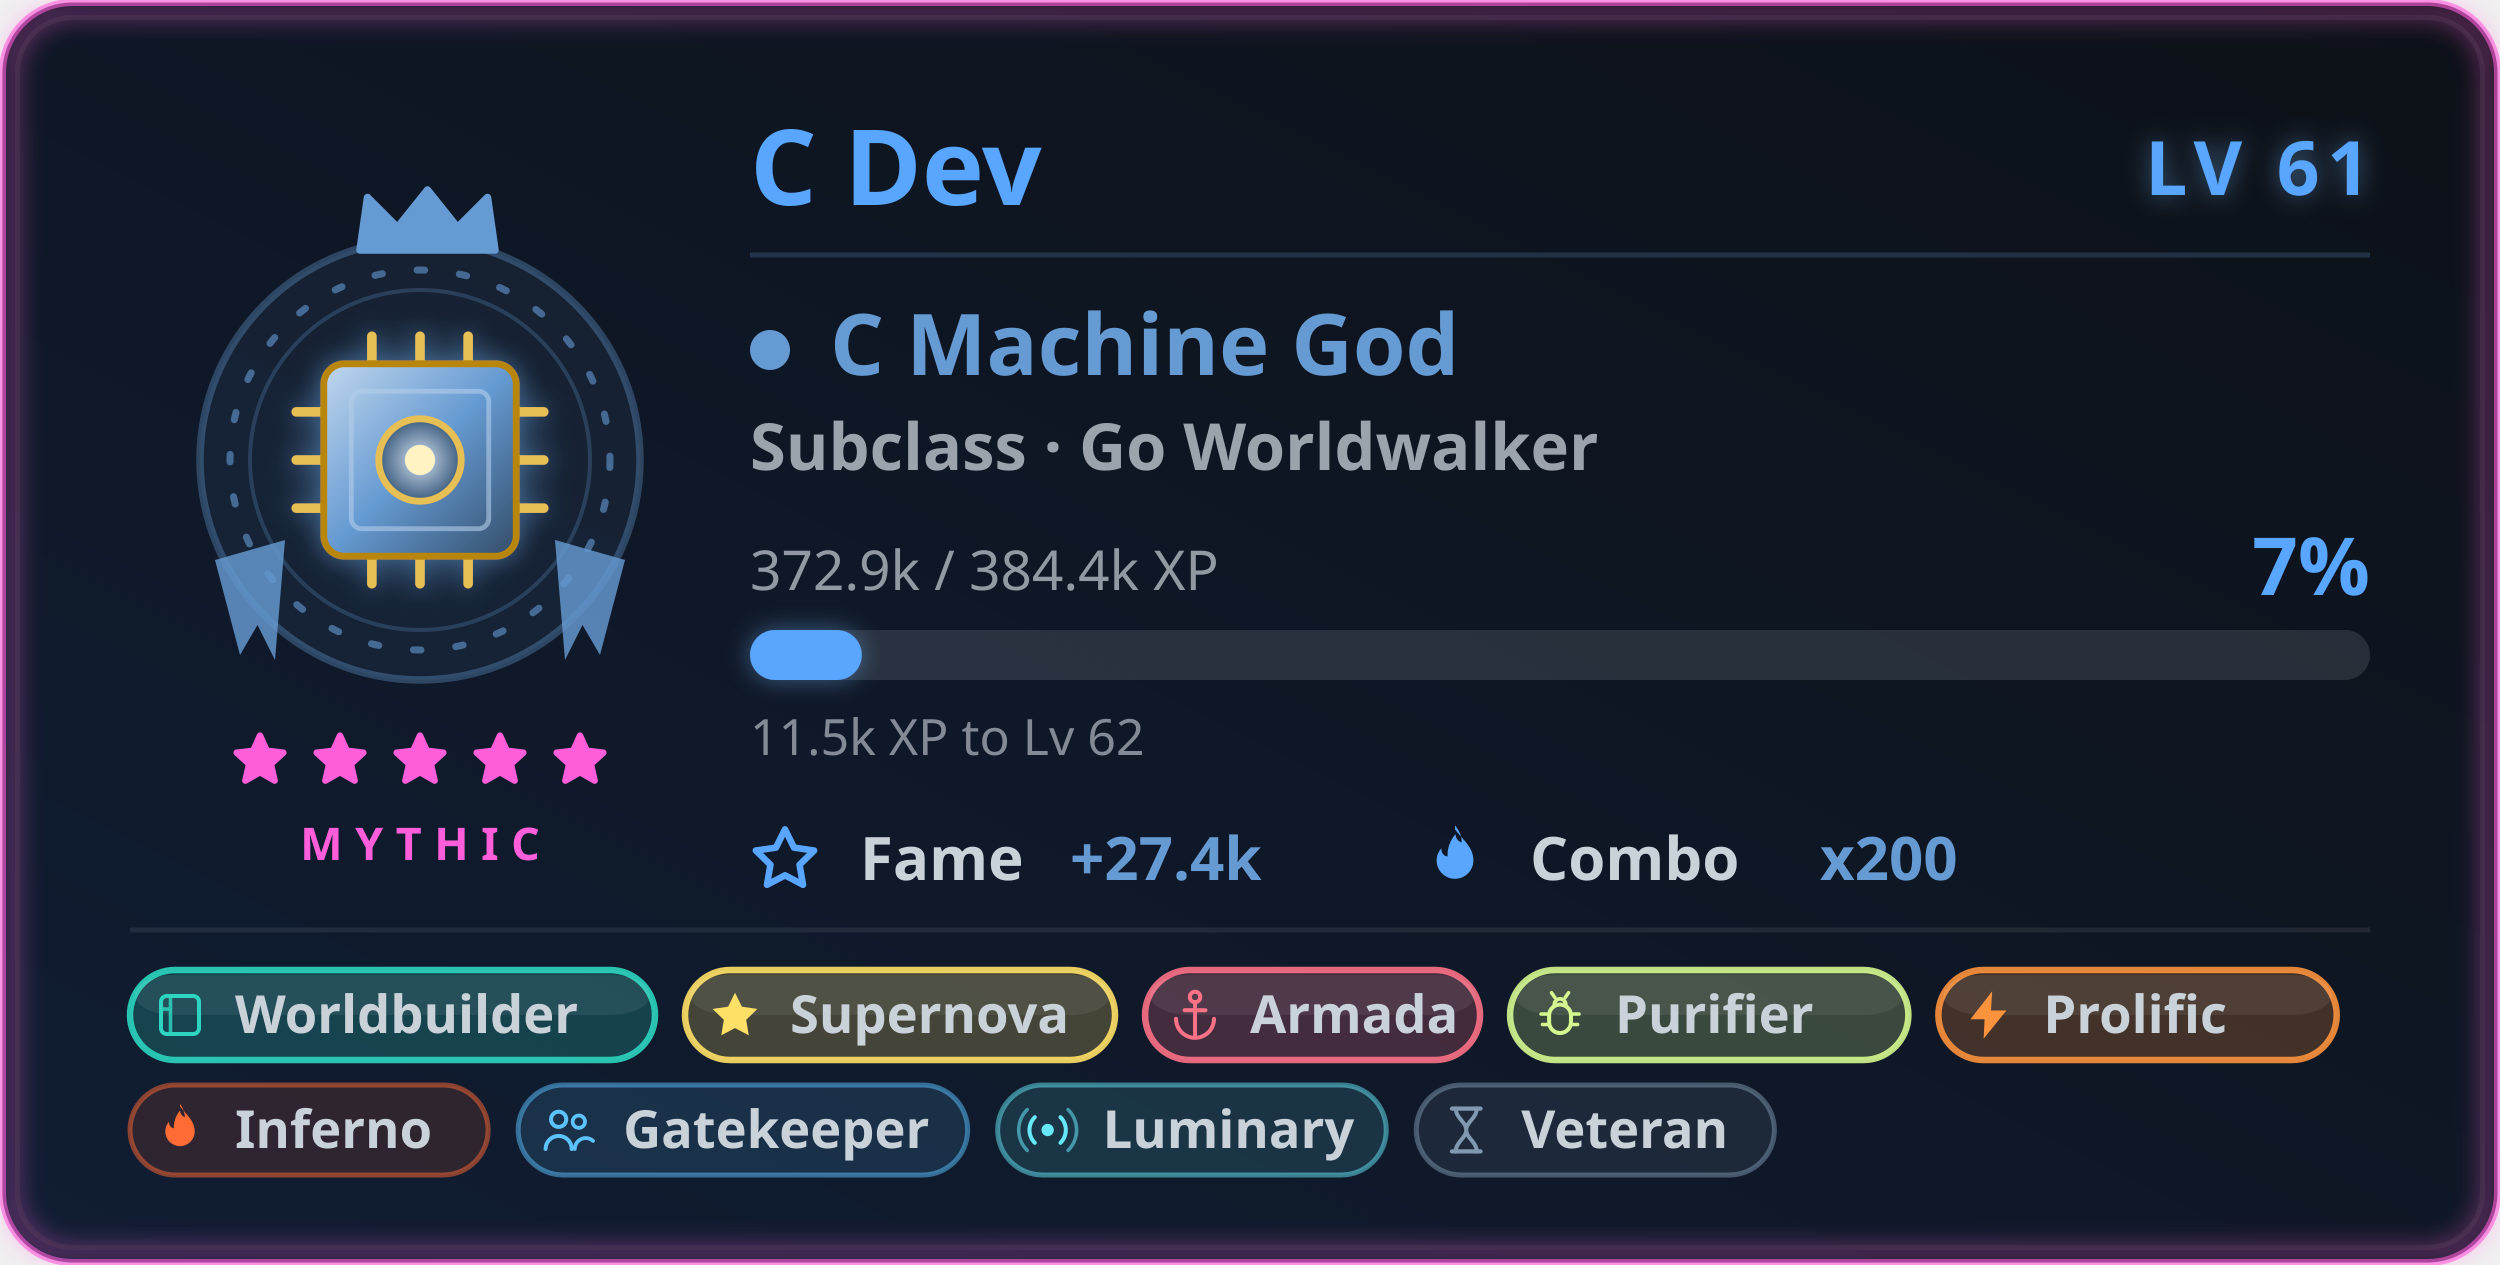
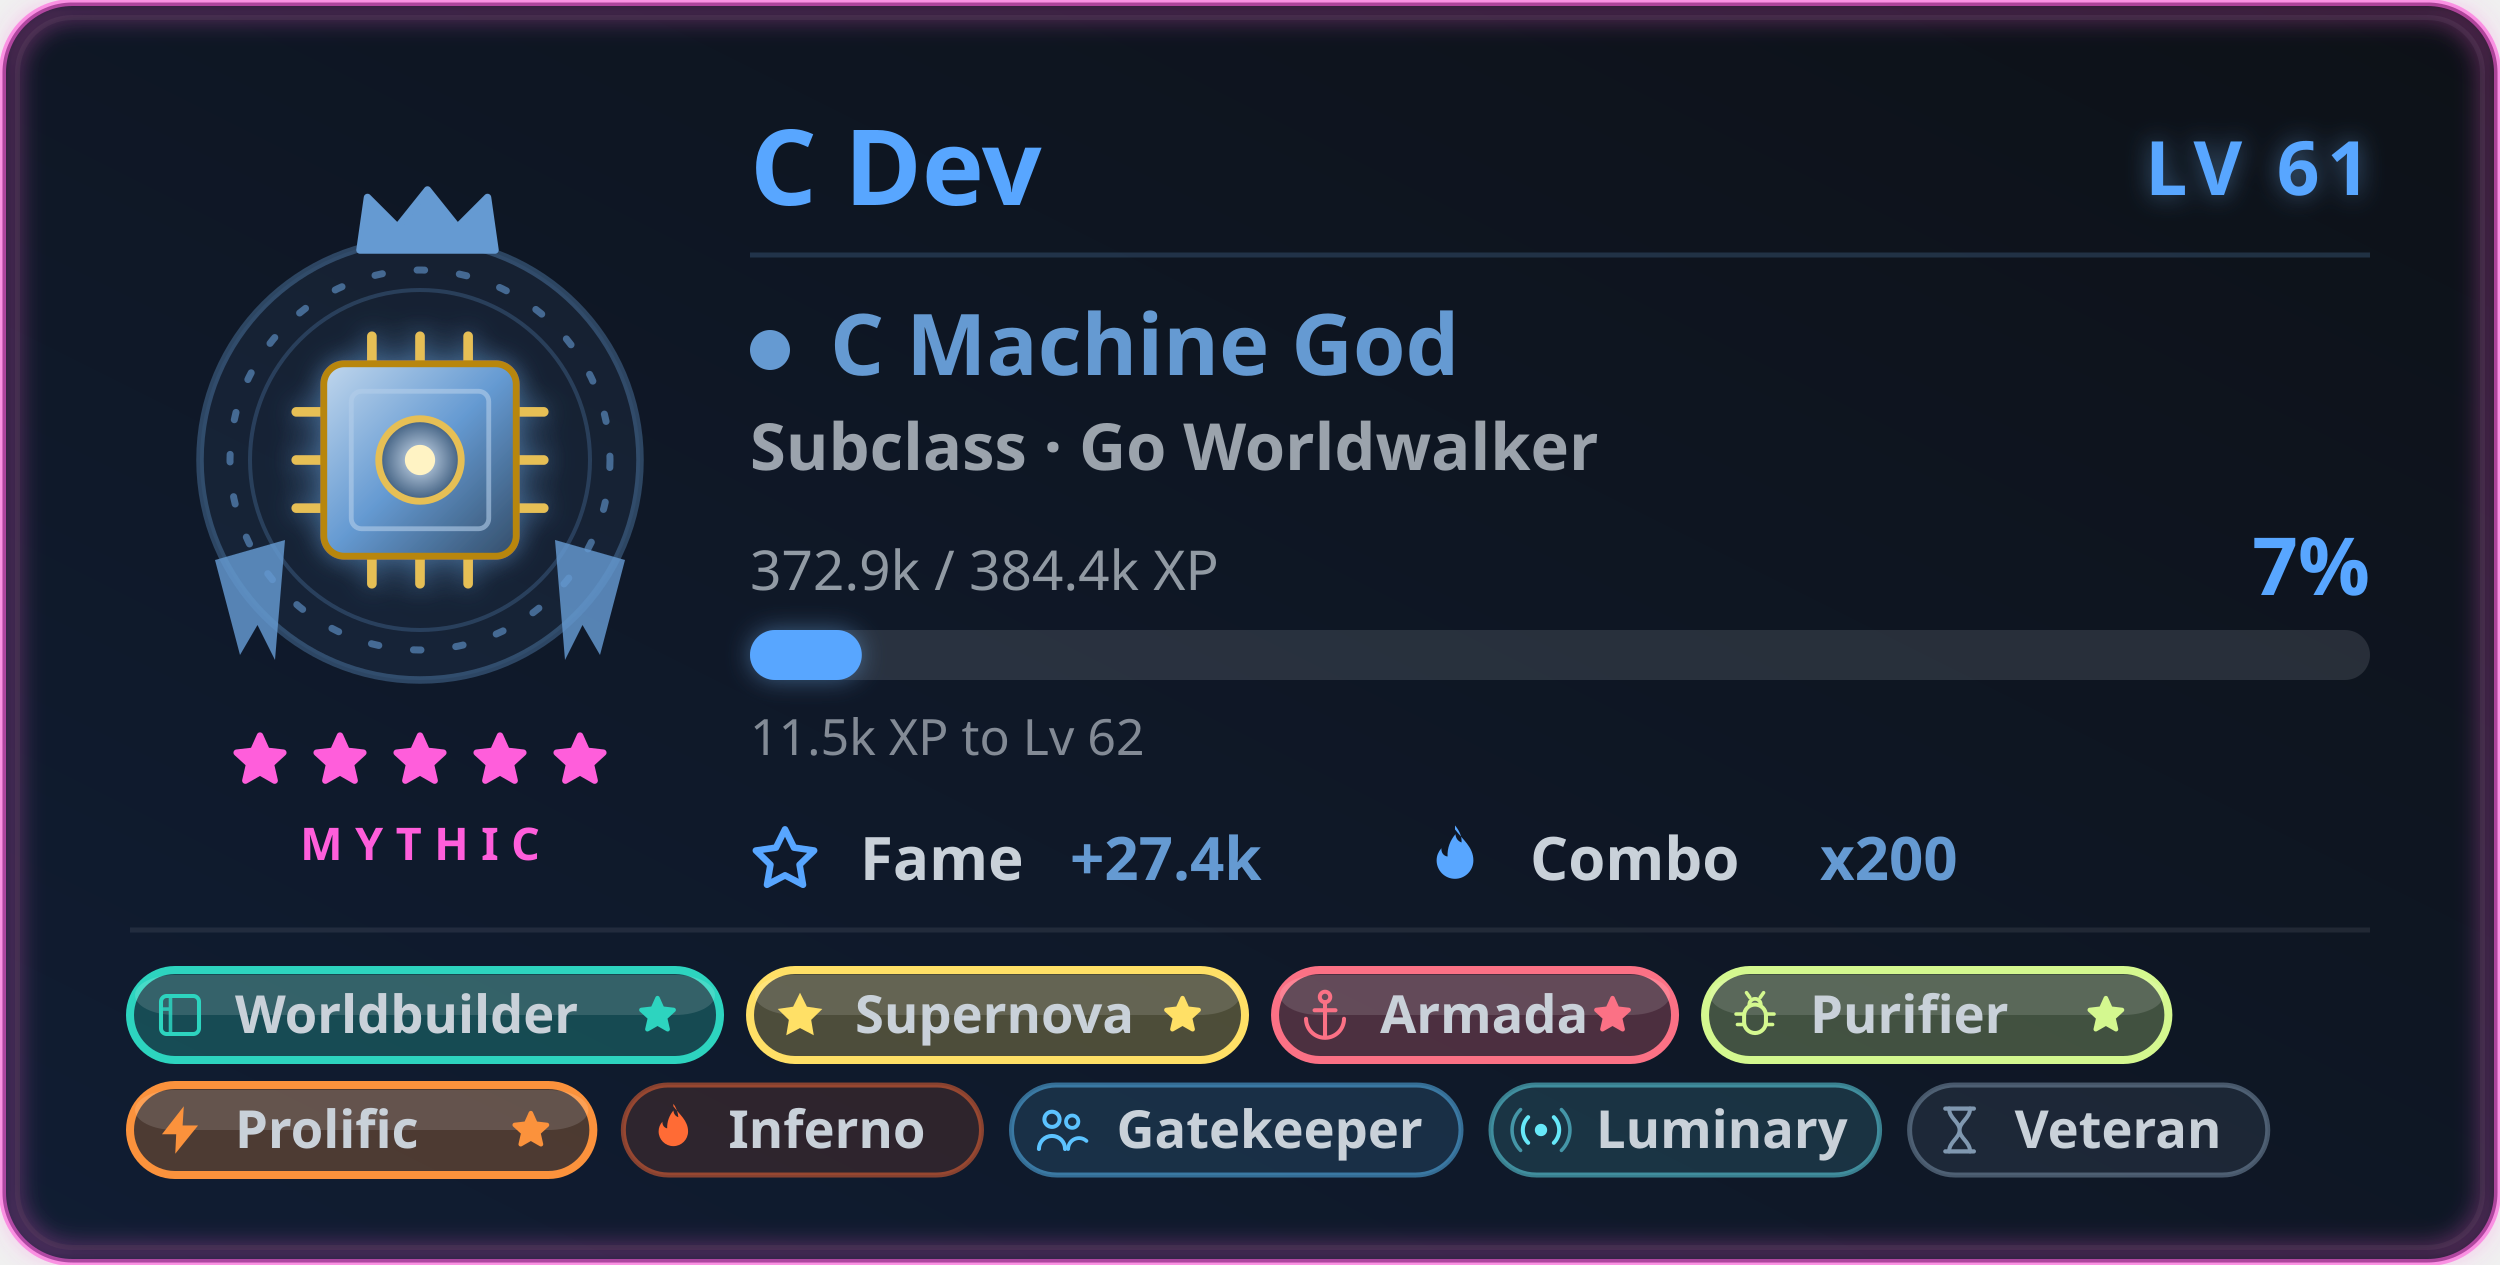
<svg xmlns="http://www.w3.org/2000/svg" width="500" height="253" viewBox="0 0 500 253" role="img" aria-labelledby="card-title-a11y card-desc-a11y">
  <style>
text { font-family: 'Segoe UI', Ubuntu, 'Helvetica Neue', sans-serif; }
.title { font-size: 18px; font-weight: 600; fill: #58a6ff; }
.title-icon { fill: #58a6ff; }
.icon { fill: #58a6ff; }


.gl-name { font-size: 21px; font-weight: 700; fill: #58a6ff; }
.gl-lvl { font-size: 15px; font-weight: 800; letter-spacing: 1.5px; fill: #58a6ff; }
.gl-class { font-size: 17px; font-weight: 700; fill: #659ad2; }
.gl-sub { font-size: 13px; font-weight: 600; fill: #c9d1d9; opacity: 0.75; }
.gl-meta { font-size: 11px; fill: #c9d1d9; opacity: 0.7; }
.gl-pct { font-size: 16px; font-weight: 800; fill: #58a6ff; }
.gl-chip-label { font-size: 12px; font-weight: 600; fill: #c9d1d9; }
.gl-chip-value { font-size: 12px; font-weight: 800; fill: #659ad2; }
.gl-hint { font-size: 10px; fill: #c9d1d9; opacity: 0.62; }
.gl-badge-label { font-size: 10.5px; font-weight: 600; }
.gl-rarity { font-size: 9px; font-weight: 700; letter-spacing: 2.5px; fill: #ff5edb; }

</style>
  <defs>
    <linearGradient id="card-bg" x1="0" y1="0" x2="1" y2="1" gradientTransform="rotate(90, 0.5, 0.5)">
      <stop offset="0.0%" stop-color="#0d1117" />
      <stop offset="100.0%" stop-color="#101d33" />
    </linearGradient>
    <filter id="card-glow" x="-50%" y="-50%" width="200%" height="200%">
      <feGaussianBlur in="SourceGraphic" stdDeviation="3" result="blur" />
      <feFlood flood-color="#58a6ff" flood-opacity="0.55" result="tint" />
      <feComposite in="tint" in2="blur" operator="in" result="softGlow" />
      <feMerge>
        <feMergeNode in="softGlow" />
        <feMergeNode in="SourceGraphic" />
      </feMerge>
    </filter>
    <filter id="gl-glow" x="-60%" y="-60%" width="220%" height="220%">
      <feGaussianBlur in="SourceGraphic" stdDeviation="2.4" result="b" />
      <feFlood flood-color="#659ad2" flood-opacity="0.55" result="t" />
      <feComposite in="t" in2="b" operator="in" result="g" />
      <feMerge>
        <feMergeNode in="g" />
        <feMergeNode in="SourceGraphic" />
      </feMerge>
    </filter>
    <filter id="gl-rarity" x="-20%" y="-20%" width="140%" height="140%">
      <feGaussianBlur stdDeviation="2.4" />
    </filter>
  </defs>
  <rect x="0.5" y="0.5" width="499" height="252" rx="14" fill="url(#card-bg)" stroke="#ff5edb" stroke-width="1.4" stroke-opacity="0.6" />
  <rect x="3.5" y="3.5" width="493" height="246" rx="11" fill="none" stroke="#30363d" stroke-opacity="0.4" />
  <rect x="2" y="2" width="496" height="249" rx="13" fill="none" stroke="#ff5edb" stroke-width="3.5" stroke-opacity="0.4" filter="url(#gl-rarity)" />
  <g class="fade">
    <g class="">
      <g class="flourish">
        <g transform="translate(84,0)">
          <g transform="translate(0,92)" fill="#659ad2" opacity="0.82">
            <path d="M27 16 L41 20 L36 39 L32.5 33 L29 40 Z" />
          </g>
        </g>
        <g transform="translate(84,0) scale(-1,1)">
          <g transform="translate(0,92)" fill="#659ad2" opacity="0.82">
            <path d="M27 16 L41 20 L36 39 L32.5 33 L29 40 Z" />
          </g>
        </g>
      </g>
      <circle cx="84" cy="92" r="44" fill="#659ad2" fill-opacity="0.08" stroke="#659ad2" stroke-opacity="0.35" stroke-width="1.5" />
      <g class="">
        <circle cx="84" cy="92" r="38" fill="none" stroke="#659ad2" stroke-opacity="0.6" stroke-width="1.4" stroke-dasharray="1.5 7" stroke-linecap="round" />
        <circle cx="84" cy="92" r="34" fill="none" stroke="#659ad2" stroke-opacity="0.25" stroke-width="0.8" />
      </g>
      <g class="" filter="url(#gl-glow)">
        <svg class="" x="51" y="59" width="66" height="66" viewBox="0 0 48 48" aria-hidden="true">
          <defs>
            <radialGradient id="cHalo" cx="0.5" cy="0.5" r="0.5">
              <stop offset="0" stop-color="#659ad2" stop-opacity="0.42" />
              <stop offset="1" stop-color="#659ad2" stop-opacity="0" />
            </radialGradient>
            <linearGradient id="cChip" x1="0" y1="0" x2="1" y2="1">
              <stop offset="0" stop-color="#c1d7ed" />
              <stop offset="0.5" stop-color="#659ad2" />
              <stop offset="1" stop-color="#334d69" />
            </linearGradient>
            <radialGradient id="cCore" cx="0.5" cy="0.5" r="0.5">
              <stop offset="0" stop-color="#d1e1f2" />
              <stop offset="1" stop-color="#3d5c7e" />
            </radialGradient>
          </defs>
          <circle cx="24" cy="24" r="21" fill="url(#cHalo)" />
          <g stroke="#e6bf55" stroke-width="1.4" stroke-linecap="round">
            <path d="M17 10 V6 M24 10 V6 M31 10 V6 M17 38 V42 M24 38 V42 M31 38 V42 M10 17 H6 M10 24 H6 M10 31 H6 M38 17 H42 M38 24 H42 M38 31 H42" />
          </g>
          <rect x="10" y="10" width="28" height="28" rx="3" fill="url(#cChip)" stroke="#b8860b" stroke-width="1" />
          <rect x="14" y="14" width="20" height="20" rx="1.5" fill="none" stroke="#b2cde9" stroke-width="0.7" stroke-opacity="0.6" />
          <circle cx="24" cy="24" r="6" fill="url(#cCore)" stroke="#e6bf55" stroke-width="1" />
          <circle cx="24" cy="24" r="2.2" fill="#fff3c4" />
        </svg>
      </g>
      <g transform="translate(69, 36.5) scale(1.5)">
        <path d="M2 9 L3 2 L7 6 L11 1 L15 6 L19 2 L20 9 Z" fill="#659ad2" stroke="#659ad2" stroke-width="1" stroke-linejoin="round" />
      </g>
    </g>
    <g>
      <g class="" transform="translate(45.5, 145.5) scale(0.5416667)" fill="#ff5edb" stroke="#ff5edb" stroke-width="2.4" stroke-linejoin="round" stroke-linecap="round" opacity="1">
        <path d="M12 3 L14.5 8.6 L20.6 9.3 L16 13.5 L17.4 19.6 L12 16.5 L6.6 19.6 L8 13.5 L3.4 9.3 L9.5 8.6 Z" />
      </g>
      <g class="" transform="translate(61.5, 145.5) scale(0.5416667)" fill="#ff5edb" stroke="#ff5edb" stroke-width="2.4" stroke-linejoin="round" stroke-linecap="round" opacity="1">
        <path d="M12 3 L14.5 8.6 L20.6 9.3 L16 13.5 L17.4 19.6 L12 16.5 L6.6 19.6 L8 13.5 L3.4 9.3 L9.5 8.6 Z" />
      </g>
      <g class="" transform="translate(77.5, 145.5) scale(0.5416667)" fill="#ff5edb" stroke="#ff5edb" stroke-width="2.4" stroke-linejoin="round" stroke-linecap="round" opacity="1">
        <path d="M12 3 L14.5 8.6 L20.6 9.3 L16 13.5 L17.4 19.6 L12 16.5 L6.6 19.6 L8 13.5 L3.4 9.3 L9.5 8.6 Z" />
      </g>
      <g class="" transform="translate(93.5, 145.5) scale(0.5416667)" fill="#ff5edb" stroke="#ff5edb" stroke-width="2.4" stroke-linejoin="round" stroke-linecap="round" opacity="1">
        <path d="M12 3 L14.5 8.6 L20.6 9.3 L16 13.5 L17.4 19.6 L12 16.5 L6.6 19.6 L8 13.5 L3.4 9.3 L9.5 8.6 Z" />
      </g>
      <g class="" transform="translate(109.5, 145.5) scale(0.5416667)" fill="#ff5edb" stroke="#ff5edb" stroke-width="2.4" stroke-linejoin="round" stroke-linecap="round" opacity="1">
        <path d="M12 3 L14.5 8.6 L20.6 9.3 L16 13.5 L17.4 19.6 L12 16.5 L6.6 19.6 L8 13.5 L3.4 9.3 L9.5 8.6 Z" />
      </g>
    </g>
    <text class="gl-rarity" x="84" y="172" text-anchor="middle">MYTHIC</text>
  </g>
  <g class="fade" style="animation-delay:.15s">
    <text class="gl-name" x="150" y="41">C Dev</text>
    <text class="gl-lvl glow-pulse" x="474" y="39" text-anchor="end" filter="url(#gl-glow)">LV 61</text>
    <line x1="150" y1="51" x2="474" y2="51" stroke="#659ad2" stroke-opacity="0.22" stroke-width="1" />
    <circle cx="154" cy="70" r="4" fill="#659ad2" />
    <text class="gl-class" x="166" y="75">C Machine God</text>
    <text class="gl-sub" x="150" y="94">Subclass · Go Worldwalker</text>
    <text class="gl-meta" x="150" y="118">372.9k / 384.4k XP</text>
    <text class="gl-pct " x="474" y="119" text-anchor="end">7%</text>
    <rect x="150" y="126" width="324" height="10" rx="5" fill="#c9d1d9" fill-opacity="0.14" />
    <rect class="xp-fill " x="150" y="126" width="22.364" height="10" rx="5" fill="#58a6ff" filter="url(#gl-glow)" />
    <text class="gl-hint" x="150" y="151">11.5k XP to Lv 62</text>
    <g transform="translate(150, 176)">
      <svg class="icon" x="0" y="-11" width="14" height="14" viewBox="0 0 16 16" aria-hidden="true">
        <path fill-rule="evenodd" d="M8 .25a.75.75 0 0 1 .673.418l1.882 3.815 4.21.612a.75.75 0 0 1 .416 1.279l-3.046 2.97.719 4.192a.75.75 0 0 1-1.088.791L8 12.347l-3.766 1.98a.75.75 0 0 1-1.088-.79l.72-4.194L.818 6.374a.75.75 0 0 1 .416-1.28l4.21-.611L7.327.668A.75.75 0 0 1 8 .25zm0 2.445L6.615 5.5a.75.75 0 0 1-.564.41l-3.097.45 2.24 2.184a.75.75 0 0 1 .216.664l-.528 3.084 2.769-1.456a.75.75 0 0 1 .698 0l2.77 1.456-.53-3.084a.75.75 0 0 1 .216-.664l2.24-2.183-3.096-.45a.75.75 0 0 1-.564-.41L8 2.694v.001z" />
      </svg>
      <text class="gl-chip-label" x="22" y="0">Fame</text>
      <text class="gl-chip-value" x="64" y="0">+27.4k</text>
    </g>
    <g transform="translate(284, 176)">
      <svg class="icon" x="0" y="-11" width="14" height="14" viewBox="0 0 16 16" aria-hidden="true">
        <path fill-rule="evenodd" d="M8 1c1.7 2.3 4.2 4 4.2 7.1a4.2 4.2 0 0 1-8.4 0c0-1.1.4-2 1.1-2.8-.1 1 .5 1.8 1.4 1.9-.1-1.9.6-3.7 1.8-5.1.1 1 .6 1.6 1.4 1.9.1-1.4-.5-2.7-1.5-3.9z" />
      </svg>
      <text class="gl-chip-label" x="22" y="0">Combo</text>
      <text class="gl-chip-value" x="80" y="0">x200</text>
    </g>
  </g>
  <g class="fade" style="animation-delay:.2s">
    <line x1="26" y1="186" x2="474" y2="186" stroke="#c9d1d9" stroke-opacity="0.1" stroke-width="1" />
    <g>
-       <rect x="26" y="194" width="105.003" height="18" rx="9" fill="#2dd4bf" fill-opacity="0.22" stroke="#2dd4bf" stroke-opacity="0.9" stroke-width="1.3" />
-       <rect x="27" y="195" width="103.003" height="8" rx="8" fill="#ffffff" fill-opacity="0.07" />
+       <rect x="26" y="194" width="118.003" height="18" rx="9" fill="#2dd4bf" fill-opacity="0.26" stroke="#2dd4bf" stroke-opacity="1" stroke-width="1.6" />
+       <rect x="27" y="195" width="116.003" height="8" rx="8" fill="#ffffff" fill-opacity="0.13" />
      <g transform="translate(30.3, 197.3) scale(0.475)">
        <rect x="4" y="4" width="16" height="16" rx="2.4" fill="none" stroke="#2dd4bf" stroke-width="1.7" />
        <path d="M8 4v16 M4 9.5h4" fill="none" stroke="#2dd4bf" stroke-width="1.5" opacity="0.85" />
      </g>
      <text class="gl-badge-label" x="47" y="206.6" fill="#c9d1d9" font-weight="800">Worldbuilder</text>
-     </g>
-     <g>
-       <rect x="137.003" y="194" width="86.002" height="18" rx="9" fill="#ffe066" fill-opacity="0.22" stroke="#ffe066" stroke-opacity="0.9" stroke-width="1.3" />
-       <rect x="138.003" y="195" width="84.002" height="8" rx="8" fill="#ffffff" fill-opacity="0.07" />
-       <g transform="translate(141.3032, 197.3) scale(0.475)">
+       <g class="" transform="translate(127.0032, 198.5) scale(0.375)" fill="#2dd4bf" stroke="#2dd4bf" stroke-width="2.4" stroke-linejoin="round" stroke-linecap="round" opacity="1">
+         <path d="M12 3 L14.5 8.6 L20.6 9.3 L16 13.5 L17.4 19.6 L12 16.5 L6.6 19.6 L8 13.5 L3.4 9.3 L9.5 8.6 Z" />
+       </g>
+     </g>
+     <g>
+       <rect x="150.003" y="194" width="99.002" height="18" rx="9" fill="#ffe066" fill-opacity="0.26" stroke="#ffe066" stroke-opacity="1" stroke-width="1.6" />
+       <rect x="151.003" y="195" width="97.002" height="8" rx="8" fill="#ffffff" fill-opacity="0.13" />
+       <g transform="translate(154.3032, 197.3) scale(0.475)">
        <path d="M12 2.6 14.9 8.5 21.4 9.45 16.7 14.05 17.8 20.55 12 17.5 6.2 20.55 7.3 14.05 2.6 9.45 9.1 8.5Z" fill="#ffe066" />
      </g>
-       <text class="gl-badge-label" x="158.003" y="206.6" fill="#c9d1d9" font-weight="800">Supernova</text>
-     </g>
-     <g>
-       <rect x="229.006" y="194" width="67.002" height="18" rx="9" fill="#fb7185" fill-opacity="0.22" stroke="#fb7185" stroke-opacity="0.9" stroke-width="1.3" />
-       <rect x="230.006" y="195" width="65.002" height="8" rx="8" fill="#ffffff" fill-opacity="0.07" />
-       <g transform="translate(233.3056, 197.3) scale(0.475)">
+       <text class="gl-badge-label" x="171.003" y="206.6" fill="#c9d1d9" font-weight="800">Supernova</text>
+       <g class="" transform="translate(232.0056, 198.5) scale(0.375)" fill="#ffe066" stroke="#ffe066" stroke-width="2.4" stroke-linejoin="round" stroke-linecap="round" opacity="1">
+         <path d="M12 3 L14.5 8.6 L20.6 9.3 L16 13.5 L17.4 19.6 L12 16.5 L6.6 19.6 L8 13.5 L3.4 9.3 L9.5 8.6 Z" />
+       </g>
+     </g>
+     <g>
+       <rect x="255.006" y="194" width="80.002" height="18" rx="9" fill="#fb7185" fill-opacity="0.26" stroke="#fb7185" stroke-opacity="1" stroke-width="1.6" />
+       <rect x="256.006" y="195" width="78.002" height="8" rx="8" fill="#ffffff" fill-opacity="0.13" />
+       <g transform="translate(259.3056, 197.3) scale(0.475)">
        <circle cx="12" cy="4.4" r="2.2" fill="none" stroke="#fb7185" stroke-width="1.7" />
        <path d="M12 6.6V21M7.6 10h8.8" fill="none" stroke="#fb7185" stroke-width="1.7" stroke-linejoin="round" stroke-linecap="round" />
        <path d="M4 13.6a8 8 0 0 0 16 0" fill="none" stroke="#fb7185" stroke-width="1.7" stroke-linejoin="round" stroke-linecap="round" />
      </g>
-       <text class="gl-badge-label" x="250.006" y="206.6" fill="#c9d1d9" font-weight="800">Armada</text>
-     </g>
-     <g>
-       <rect x="302.007" y="194" width="79.669" height="18" rx="9" fill="#d4f88f" fill-opacity="0.22" stroke="#d4f88f" stroke-opacity="0.9" stroke-width="1.3" />
-       <rect x="303.007" y="195" width="77.669" height="8" rx="8" fill="#ffffff" fill-opacity="0.07" />
-       <g transform="translate(306.3072, 197.3) scale(0.475)">
+       <text class="gl-badge-label" x="276.006" y="206.6" fill="#c9d1d9" font-weight="800">Armada</text>
+       <g class="" transform="translate(318.0072, 198.5) scale(0.375)" fill="#fb7185" stroke="#fb7185" stroke-width="2.4" stroke-linejoin="round" stroke-linecap="round" opacity="1">
+         <path d="M12 3 L14.5 8.6 L20.6 9.3 L16 13.5 L17.4 19.6 L12 16.5 L6.6 19.6 L8 13.5 L3.4 9.3 L9.5 8.6 Z" />
+       </g>
+     </g>
+     <g>
+       <rect x="341.007" y="194" width="92.669" height="18" rx="9" fill="#d4f88f" fill-opacity="0.26" stroke="#d4f88f" stroke-opacity="1" stroke-width="1.6" />
+       <rect x="342.007" y="195" width="90.669" height="8" rx="8" fill="#ffffff" fill-opacity="0.13" />
+       <g transform="translate(345.3072, 197.3) scale(0.475)">
        <rect x="7.4" y="7.6" width="9.2" height="12" rx="4.6" fill="none" stroke="#d4f88f" stroke-width="1.7" />
        <path d="M9.6 7.6a2.4 2.4 0 0 1 4.8 0" fill="none" stroke="#d4f88f" stroke-width="1.6" stroke-linejoin="round" stroke-linecap="round" />
        <path d="M7.4 11.6H4M16.6 11.6H20M7.4 16H4.6M16.6 16H19.4M9.8 4.6 8.4 2.6M14.2 4.6 15.6 2.6" fill="none" stroke="#d4f88f" stroke-width="1.5" stroke-linejoin="round" stroke-linecap="round" />
      </g>
-       <text class="gl-badge-label" x="323.007" y="206.6" fill="#c9d1d9" font-weight="800">Purifier</text>
-     </g>
-     <g>
-       <rect x="387.676" y="194" width="79.669" height="18" rx="9" fill="#fb923c" fill-opacity="0.22" stroke="#fb923c" stroke-opacity="0.9" stroke-width="1.3" />
-       <rect x="388.676" y="195" width="77.669" height="8" rx="8" fill="#ffffff" fill-opacity="0.07" />
-       <g transform="translate(391.976, 197.3) scale(0.475)">
+       <text class="gl-badge-label" x="362.007" y="206.6" fill="#c9d1d9" font-weight="800">Purifier</text>
+       <g class="" transform="translate(416.676, 198.5) scale(0.375)" fill="#d4f88f" stroke="#d4f88f" stroke-width="2.4" stroke-linejoin="round" stroke-linecap="round" opacity="1">
+         <path d="M12 3 L14.5 8.6 L20.6 9.3 L16 13.5 L17.4 19.6 L12 16.5 L6.6 19.6 L8 13.5 L3.4 9.3 L9.5 8.6 Z" />
+       </g>
+     </g>
+     <g>
+       <rect x="26" y="217" width="92.669" height="18" rx="9" fill="#fb923c" fill-opacity="0.26" stroke="#fb923c" stroke-opacity="1" stroke-width="1.6" />
+       <rect x="27" y="218" width="90.669" height="8" rx="8" fill="#ffffff" fill-opacity="0.13" />
+       <g transform="translate(30.3, 220.3) scale(0.475)">
        <path d="M13.6 2 4.4 13.8h6L10 22l9.6-11.9h-6.5Z" fill="#fb923c" />
      </g>
-       <text class="gl-badge-label" x="408.676" y="206.6" fill="#c9d1d9" font-weight="800">Prolific</text>
-     </g>
-     <g>
-       <rect x="26" y="217" width="71.63" height="18" rx="9" fill="#ff6b35" fill-opacity="0.13" stroke="#ff6b35" stroke-opacity="0.5" stroke-width="1" />
-       <g transform="translate(30.3, 220.3) scale(0.475)">
+       <text class="gl-badge-label" x="47" y="229.6" fill="#c9d1d9" font-weight="800">Prolific</text>
+       <g class="" transform="translate(101.6688, 221.5) scale(0.375)" fill="#fb923c" stroke="#fb923c" stroke-width="2.4" stroke-linejoin="round" stroke-linecap="round" opacity="1">
+         <path d="M12 3 L14.5 8.6 L20.6 9.3 L16 13.5 L17.4 19.6 L12 16.5 L6.6 19.6 L8 13.5 L3.4 9.3 L9.5 8.6 Z" />
+       </g>
+     </g>
+     <g>
+       <rect x="124.669" y="217" width="71.63" height="18" rx="9" fill="#ff6b35" fill-opacity="0.13" stroke="#ff6b35" stroke-opacity="0.5" stroke-width="1" />
+       <g transform="translate(128.9688, 220.3) scale(0.475)">
        <path d="M12 2c2.5 3.4 6.2 6 6.2 10.6a6.2 6.2 0 0 1-12.4 0c0-1.6.6-3 1.6-4.1-.1 1.5.8 2.6 2 2.8-.1-2.8.9-5.4 2.6-7.5.2 1.5.9 2.4 2.1 2.8-.2-2-.8-4-2.1-5.6Z" fill="#ff6b35" />
      </g>
-       <text class="gl-badge-label" x="47" y="229.6" fill="#c9d1d9">Inferno</text>
-     </g>
-     <g>
-       <rect x="103.63" y="217" width="89.9" height="18" rx="9" fill="#5cc3ff" fill-opacity="0.13" stroke="#5cc3ff" stroke-opacity="0.5" stroke-width="1" />
-       <g transform="translate(107.93, 220.3) scale(0.475)">
+       <text class="gl-badge-label" x="145.669" y="229.6" fill="#c9d1d9">Inferno</text>
+     </g>
+     <g>
+       <rect x="202.299" y="217" width="89.9" height="18" rx="9" fill="#5cc3ff" fill-opacity="0.13" stroke="#5cc3ff" stroke-opacity="0.5" stroke-width="1" />
+       <g transform="translate(206.5988, 220.3) scale(0.475)">
        <circle cx="8" cy="7.5" r="3.2" fill="none" stroke="#5cc3ff" stroke-width="1.7" />
        <path d="M2.5 20a5.5 5.5 0 0 1 11 0" fill="none" stroke="#5cc3ff" stroke-width="1.7" stroke-linecap="round" />
        <circle cx="16.5" cy="8.5" r="2.6" fill="none" stroke="#5cc3ff" stroke-width="1.6" />
        <path d="M14.8 20a4.6 4.6 0 0 1 7.7-3.4" fill="none" stroke="#5cc3ff" stroke-width="1.6" stroke-linecap="round" />
      </g>
-       <text class="gl-badge-label" x="124.63" y="229.6" fill="#c9d1d9">Gatekeeper</text>
-     </g>
-     <g>
-       <rect x="199.53" y="217" width="77.72" height="18" rx="9" fill="#67e8f9" fill-opacity="0.13" stroke="#67e8f9" stroke-opacity="0.5" stroke-width="1" />
-       <g transform="translate(203.83, 220.3) scale(0.475)">
+       <text class="gl-badge-label" x="223.299" y="229.6" fill="#c9d1d9">Gatekeeper</text>
+     </g>
+     <g>
+       <rect x="298.199" y="217" width="77.72" height="18" rx="9" fill="#67e8f9" fill-opacity="0.13" stroke="#67e8f9" stroke-opacity="0.5" stroke-width="1" />
+       <g transform="translate(302.4988, 220.3) scale(0.475)">
        <circle cx="12" cy="12" r="2.6" fill="#67e8f9" />
        <path d="M6.6 6.6a7.6 7.6 0 0 0 0 10.8M17.4 6.6a7.6 7.6 0 0 1 0 10.8" fill="none" stroke="#67e8f9" stroke-width="1.7" stroke-linejoin="round" stroke-linecap="round" />
        <path d="M3.4 3.4a12.1 12.1 0 0 0 0 17.2M20.6 3.4a12.1 12.1 0 0 1 0 17.2" fill="none" stroke="#67e8f9" stroke-width="1.5" stroke-linejoin="round" stroke-linecap="round" opacity="0.55" />
      </g>
-       <text class="gl-badge-label" x="220.53" y="229.6" fill="#c9d1d9">Luminary</text>
-     </g>
-     <g>
-       <rect x="283.25" y="217" width="71.63" height="18" rx="9" fill="#8098b0" fill-opacity="0.13" stroke="#8098b0" stroke-opacity="0.5" stroke-width="1" />
-       <g transform="translate(287.55, 220.3) scale(0.475)">
+       <text class="gl-badge-label" x="319.199" y="229.6" fill="#c9d1d9">Luminary</text>
+     </g>
+     <g>
+       <rect x="381.919" y="217" width="71.63" height="18" rx="9" fill="#8098b0" fill-opacity="0.13" stroke="#8098b0" stroke-opacity="0.5" stroke-width="1" />
+       <g transform="translate(386.2188, 220.3) scale(0.475)">
        <path d="M6 3h12M6 21h12" fill="none" stroke="#8098b0" stroke-width="1.8" stroke-linejoin="round" stroke-linecap="round" />
        <path d="M7.6 3c0 4 4.4 5.6 4.4 9s-4.4 5-4.4 9M16.4 3c0 4-4.4 5.6-4.4 9s4.4 5 4.4 9" fill="none" stroke="#8098b0" stroke-width="1.7" stroke-linejoin="round" stroke-linecap="round" />
      </g>
-       <text class="gl-badge-label" x="304.25" y="229.6" fill="#c9d1d9">Veteran</text>
+       <text class="gl-badge-label" x="402.919" y="229.6" fill="#c9d1d9">Veteran</text>
    </g>
  </g>
</svg>
